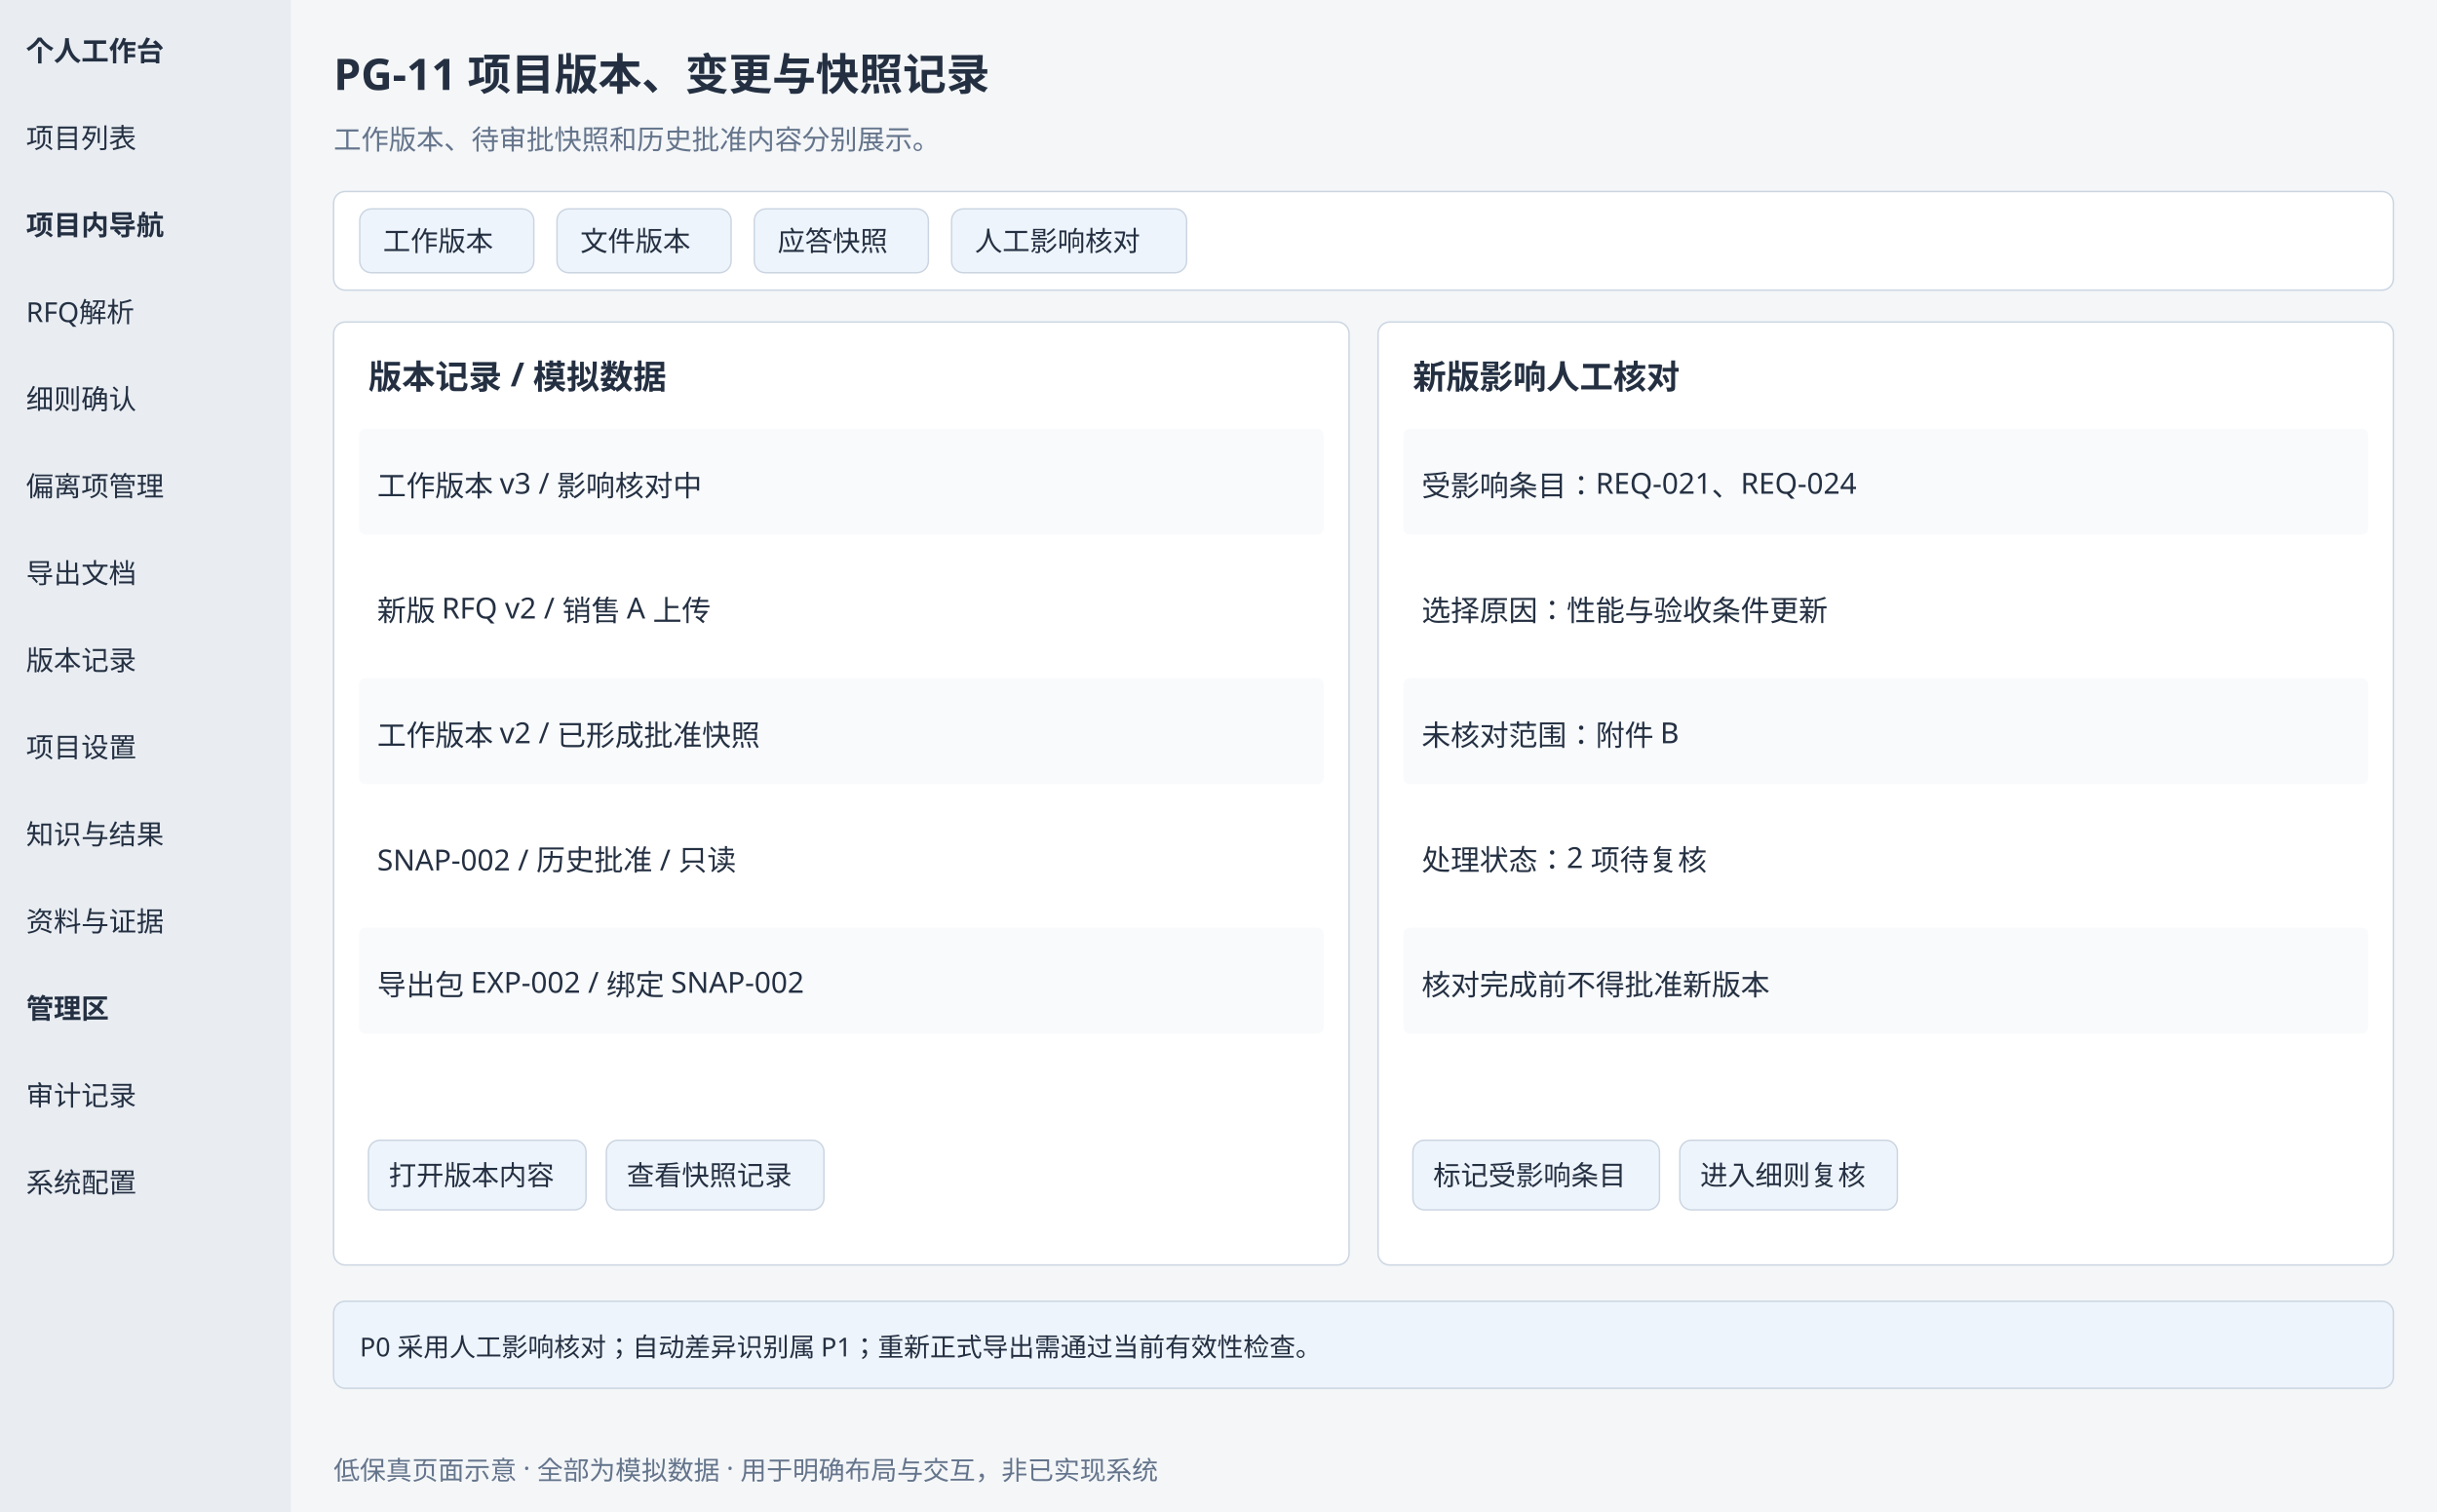
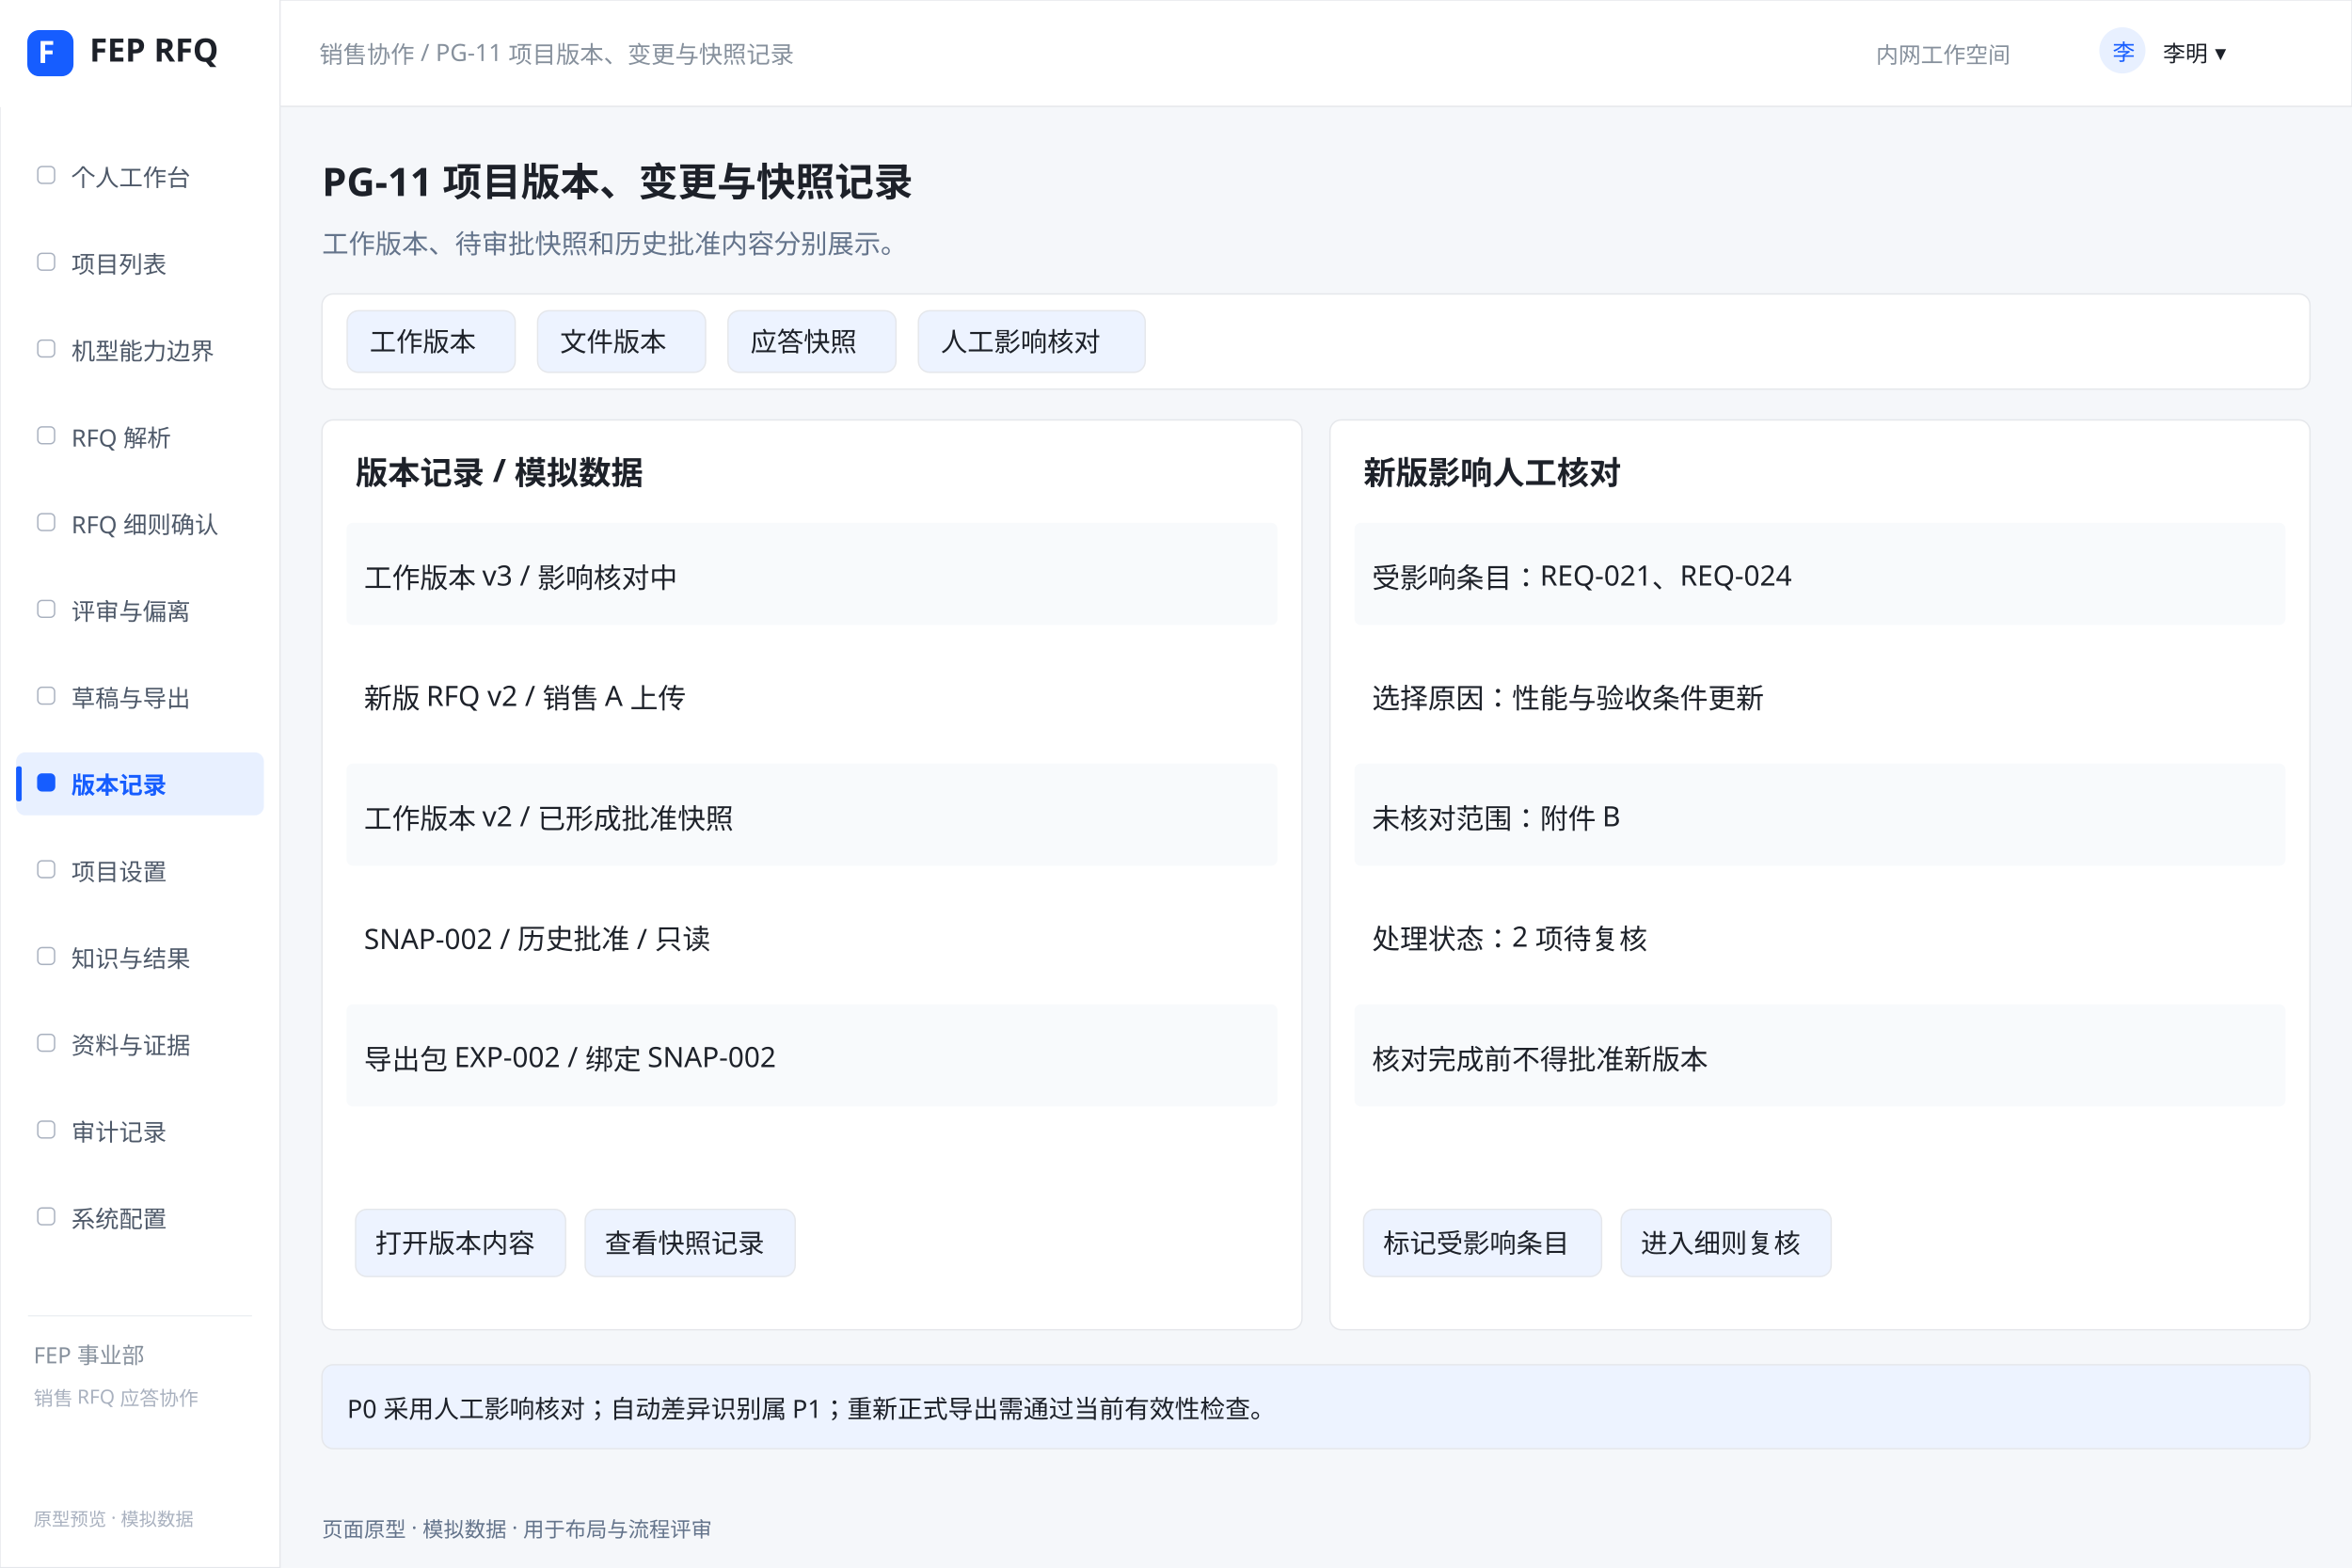
- <svg xmlns="http://www.w3.org/2000/svg" width="1680" height="1042" viewBox="0 78 1680 1042">
-   <rect x="0" y="0" width="1680" height="1120" rx="0" fill="#f4f6f8" stroke="#f4f6f8" />
-   <rect x="0" y="78" width="200" height="1042" rx="0" fill="#e9edf2" stroke="#e9edf2" />
-   <text x="18" y="120" font-family="PingFang SC,Microsoft YaHei,sans-serif" font-size="19" font-weight="600" fill="#243042">个人工作台</text>
-   <text x="18" y="180" font-family="PingFang SC,Microsoft YaHei,sans-serif" font-size="19" font-weight="400" fill="#243042">项目列表</text>
-   <text x="18" y="240" font-family="PingFang SC,Microsoft YaHei,sans-serif" font-size="19" font-weight="600" fill="#243042">项目内导航</text>
-   <text x="18" y="300" font-family="PingFang SC,Microsoft YaHei,sans-serif" font-size="19" font-weight="400" fill="#243042">  RFQ解析</text>
-   <text x="18" y="360" font-family="PingFang SC,Microsoft YaHei,sans-serif" font-size="19" font-weight="400" fill="#243042">  细则确认</text>
-   <text x="18" y="420" font-family="PingFang SC,Microsoft YaHei,sans-serif" font-size="19" font-weight="400" fill="#243042">  偏离项管理</text>
-   <text x="18" y="480" font-family="PingFang SC,Microsoft YaHei,sans-serif" font-size="19" font-weight="400" fill="#243042">  导出文档</text>
-   <text x="18" y="540" font-family="PingFang SC,Microsoft YaHei,sans-serif" font-size="19" font-weight="400" fill="#243042">  版本记录</text>
-   <text x="18" y="600" font-family="PingFang SC,Microsoft YaHei,sans-serif" font-size="19" font-weight="400" fill="#243042">  项目设置</text>
-   <text x="18" y="660" font-family="PingFang SC,Microsoft YaHei,sans-serif" font-size="19" font-weight="400" fill="#243042">知识与结果</text>
-   <text x="18" y="720" font-family="PingFang SC,Microsoft YaHei,sans-serif" font-size="19" font-weight="400" fill="#243042">资料与证据</text>
-   <text x="18" y="780" font-family="PingFang SC,Microsoft YaHei,sans-serif" font-size="19" font-weight="600" fill="#243042">管理区</text>
-   <text x="18" y="840" font-family="PingFang SC,Microsoft YaHei,sans-serif" font-size="19" font-weight="400" fill="#243042">  审计记录</text>
-   <text x="18" y="900" font-family="PingFang SC,Microsoft YaHei,sans-serif" font-size="19" font-weight="400" fill="#243042">  系统配置</text>
-   <text x="230" y="140" font-family="PingFang SC,Microsoft YaHei,sans-serif" font-size="30" font-weight="600" fill="#243042">PG-11  项目版本、变更与快照记录</text>
+ <svg xmlns="http://www.w3.org/2000/svg" width="1680" height="1120" viewBox="0 0 1680 1120">
+   <rect x="0" y="0" width="1680" height="1120" rx="0" fill="#f5f7fa" stroke="#f5f7fa" />
+   <rect x="0" y="0" width="200" height="1120" rx="0" fill="#ffffff" stroke="#e5e7eb" />
+   <rect x="0" y="0" width="200" height="76" rx="0" fill="#ffffff" stroke="#ffffff" />
+   <rect x="20" y="22" width="32" height="32" rx="8" fill="#165dff" stroke="#165dff" />
+   <text x="27" y="45" font-family="PingFang SC,Microsoft YaHei,sans-serif" font-size="22" font-weight="600" fill="#fff">F</text>
+   <text x="64" y="44" font-family="PingFang SC,Microsoft YaHei,sans-serif" font-size="23" font-weight="600" fill="#1d2129">FEP RFQ</text>
+   <rect x="200" y="0" width="1480" height="76" rx="0" fill="#ffffff" stroke="#e5e7eb" />
+   <text x="228" y="45" font-family="PingFang SC,Microsoft YaHei,sans-serif" font-size="17" font-weight="400" fill="#86909c">销售协作  /  PG-11  项目版本、变更与快照记录</text>
+   <text x="1340" y="45" font-family="PingFang SC,Microsoft YaHei,sans-serif" font-size="16" font-weight="400" fill="#86909c">内网工作空间</text>
+   <rect x="1500" y="20" width="32" height="32" rx="16" fill="#e8f0ff" stroke="#e8f0ff" />
+   <text x="1509" y="43" font-family="PingFang SC,Microsoft YaHei,sans-serif" font-size="16" font-weight="400" fill="#165dff">李</text>
+   <text x="1545" y="44" font-family="PingFang SC,Microsoft YaHei,sans-serif" font-size="16" font-weight="400" fill="#1d2129">李明  ▾</text>
+   <a href="pg08-workbench.svg">
+     <rect x="27" y="119" width="12" height="12" rx="3" fill="#ffffff" stroke="#a9b1bf" />
+     <text x="51" y="133" font-family="PingFang SC,Microsoft YaHei,sans-serif" font-size="17" font-weight="400" fill="#4e5969">个人工作台</text>
+   </a>
+   <a href="pg01-projects.svg">
+     <rect x="27" y="181" width="12" height="12" rx="3" fill="#ffffff" stroke="#a9b1bf" />
+     <text x="51" y="195" font-family="PingFang SC,Microsoft YaHei,sans-serif" font-size="17" font-weight="400" fill="#4e5969">项目列表</text>
+   </a>
+   <a href="pg14-model-capabilities.svg">
+     <rect x="27" y="243" width="12" height="12" rx="3" fill="#ffffff" stroke="#a9b1bf" />
+     <text x="51" y="257" font-family="PingFang SC,Microsoft YaHei,sans-serif" font-size="17" font-weight="400" fill="#4e5969">机型能力边界</text>
+   </a>
+   <a href="pg02-documents.svg">
+     <rect x="27" y="305" width="12" height="12" rx="3" fill="#ffffff" stroke="#a9b1bf" />
+     <text x="51" y="319" font-family="PingFang SC,Microsoft YaHei,sans-serif" font-size="17" font-weight="400" fill="#4e5969">RFQ 解析</text>
+   </a>
+   <a href="pg03-response-workbench.svg">
+     <rect x="27" y="367" width="12" height="12" rx="3" fill="#ffffff" stroke="#a9b1bf" />
+     <text x="51" y="381" font-family="PingFang SC,Microsoft YaHei,sans-serif" font-size="17" font-weight="400" fill="#4e5969">RFQ 细则确认</text>
+   </a>
+   <a href="pg04-reviews.svg">
+     <rect x="27" y="429" width="12" height="12" rx="3" fill="#ffffff" stroke="#a9b1bf" />
+     <text x="51" y="443" font-family="PingFang SC,Microsoft YaHei,sans-serif" font-size="17" font-weight="400" fill="#4e5969">评审与偏离</text>
+   </a>
+   <a href="pg05-export.svg">
+     <rect x="27" y="491" width="12" height="12" rx="3" fill="#ffffff" stroke="#a9b1bf" />
+     <text x="51" y="505" font-family="PingFang SC,Microsoft YaHei,sans-serif" font-size="17" font-weight="400" fill="#4e5969">草稿与导出</text>
+   </a>
+   <a href="pg11-versions.svg">
+     <rect x="12" y="538" width="176" height="44" rx="6" fill="#e8f0ff" stroke="#e8f0ff" />
+     <rect x="12" y="548" width="3" height="24" rx="1" fill="#165dff" stroke="#165dff" />
+     <rect x="27" y="553" width="12" height="12" rx="3" fill="#165dff" stroke="#165dff" />
+     <text x="51" y="567" font-family="PingFang SC,Microsoft YaHei,sans-serif" font-size="17" font-weight="600" fill="#165dff">版本记录</text>
+   </a>
+   <a href="pg09-project-settings.svg">
+     <rect x="27" y="615" width="12" height="12" rx="3" fill="#ffffff" stroke="#a9b1bf" />
+     <text x="51" y="629" font-family="PingFang SC,Microsoft YaHei,sans-serif" font-size="17" font-weight="400" fill="#4e5969">项目设置</text>
+   </a>
+   <a href="pg06-knowledge.svg">
+     <rect x="27" y="677" width="12" height="12" rx="3" fill="#ffffff" stroke="#a9b1bf" />
+     <text x="51" y="691" font-family="PingFang SC,Microsoft YaHei,sans-serif" font-size="17" font-weight="400" fill="#4e5969">知识与结果</text>
+   </a>
+   <a href="pg10-evidence.svg">
+     <rect x="27" y="739" width="12" height="12" rx="3" fill="#ffffff" stroke="#a9b1bf" />
+     <text x="51" y="753" font-family="PingFang SC,Microsoft YaHei,sans-serif" font-size="17" font-weight="400" fill="#4e5969">资料与证据</text>
+   </a>
+   <a href="pg12-audit.svg">
+     <rect x="27" y="801" width="12" height="12" rx="3" fill="#ffffff" stroke="#a9b1bf" />
+     <text x="51" y="815" font-family="PingFang SC,Microsoft YaHei,sans-serif" font-size="17" font-weight="400" fill="#4e5969">审计记录</text>
+   </a>
+   <a href="pg13-admin.svg">
+     <rect x="27" y="863" width="12" height="12" rx="3" fill="#ffffff" stroke="#a9b1bf" />
+     <text x="51" y="877" font-family="PingFang SC,Microsoft YaHei,sans-serif" font-size="17" font-weight="400" fill="#4e5969">系统配置</text>
+   </a>
+   <path d="M20 940h160" stroke="#edf0f3" />
+   <text x="24" y="974" font-family="PingFang SC,Microsoft YaHei,sans-serif" font-size="16" font-weight="400" fill="#86909c">FEP 事业部</text>
+   <text x="24" y="1004" font-family="PingFang SC,Microsoft YaHei,sans-serif" font-size="14" font-weight="400" fill="#a9b1bf">销售 RFQ 应答协作</text>
+   <text x="24" y="1090" font-family="PingFang SC,Microsoft YaHei,sans-serif" font-size="13" font-weight="400" fill="#a9b1bf">原型预览 · 模拟数据</text>
+   <text x="230" y="140" font-family="PingFang SC,Microsoft YaHei,sans-serif" font-size="28" font-weight="600" fill="#1d2129">PG-11  项目版本、变更与快照记录</text>
  <text x="230" y="181" font-family="PingFang SC,Microsoft YaHei,sans-serif" font-size="19" font-weight="400" fill="#64748b">工作版本、待审批快照和历史批准内容分别展示。</text>
-   <rect x="230" y="210" width="1420" height="68" rx="8" fill="#ffffff" stroke="#cbd5e1" />
-   <rect x="248" y="222" width="120" height="44" rx="8" fill="#eef4fb" stroke="#cbd5e1" />
-   <text x="264" y="251" font-family="PingFang SC,Microsoft YaHei,sans-serif" font-size="19" font-weight="400" fill="#243042">工作版本</text>
-   <rect x="384" y="222" width="120" height="44" rx="8" fill="#eef4fb" stroke="#cbd5e1" />
-   <text x="400" y="251" font-family="PingFang SC,Microsoft YaHei,sans-serif" font-size="19" font-weight="400" fill="#243042">文件版本</text>
-   <rect x="520" y="222" width="120" height="44" rx="8" fill="#eef4fb" stroke="#cbd5e1" />
-   <text x="536" y="251" font-family="PingFang SC,Microsoft YaHei,sans-serif" font-size="19" font-weight="400" fill="#243042">应答快照</text>
-   <rect x="656" y="222" width="162" height="44" rx="8" fill="#eef4fb" stroke="#cbd5e1" />
-   <text x="672" y="251" font-family="PingFang SC,Microsoft YaHei,sans-serif" font-size="19" font-weight="400" fill="#243042">人工影响核对</text>
-   <rect x="230" y="300" width="700" height="650" rx="8" fill="#ffffff" stroke="#cbd5e1" />
-   <text x="254" y="346" font-family="PingFang SC,Microsoft YaHei,sans-serif" font-size="23" font-weight="600" fill="#243042">版本记录  /  模拟数据</text>
+   <rect x="230" y="210" width="1420" height="68" rx="8" fill="#ffffff" stroke="#e5e7eb" />
+   <rect x="248" y="222" width="120" height="44" rx="8" fill="#edf3ff" stroke="#e5e7eb" />
+   <text x="264" y="251" font-family="PingFang SC,Microsoft YaHei,sans-serif" font-size="19" font-weight="400" fill="#1d2129">工作版本</text>
+   <rect x="384" y="222" width="120" height="44" rx="8" fill="#edf3ff" stroke="#e5e7eb" />
+   <text x="400" y="251" font-family="PingFang SC,Microsoft YaHei,sans-serif" font-size="19" font-weight="400" fill="#1d2129">文件版本</text>
+   <rect x="520" y="222" width="120" height="44" rx="8" fill="#edf3ff" stroke="#e5e7eb" />
+   <text x="536" y="251" font-family="PingFang SC,Microsoft YaHei,sans-serif" font-size="19" font-weight="400" fill="#1d2129">应答快照</text>
+   <rect x="656" y="222" width="162" height="44" rx="8" fill="#edf3ff" stroke="#e5e7eb" />
+   <text x="672" y="251" font-family="PingFang SC,Microsoft YaHei,sans-serif" font-size="19" font-weight="400" fill="#1d2129">人工影响核对</text>
+   <rect x="230" y="300" width="700" height="650" rx="8" fill="#ffffff" stroke="#e5e7eb" />
+   <text x="254" y="346" font-family="PingFang SC,Microsoft YaHei,sans-serif" font-size="23" font-weight="600" fill="#1d2129">版本记录  /  模拟数据</text>
  <rect x="248" y="374" width="664" height="72" rx="4" fill="#f8fafc" stroke="#f8fafc" />
-   <text x="260" y="420" font-family="PingFang SC,Microsoft YaHei,sans-serif" font-size="20" font-weight="400" fill="#243042">工作版本 v3  /  影响核对中</text>
-   <text x="260" y="506" font-family="PingFang SC,Microsoft YaHei,sans-serif" font-size="20" font-weight="400" fill="#243042">新版 RFQ v2  /  销售 A 上传</text>
+   <text x="260" y="420" font-family="PingFang SC,Microsoft YaHei,sans-serif" font-size="20" font-weight="400" fill="#1d2129">工作版本 v3  /  影响核对中</text>
+   <text x="260" y="506" font-family="PingFang SC,Microsoft YaHei,sans-serif" font-size="20" font-weight="400" fill="#1d2129">新版 RFQ v2  /  销售 A 上传</text>
  <rect x="248" y="546" width="664" height="72" rx="4" fill="#f8fafc" stroke="#f8fafc" />
-   <text x="260" y="592" font-family="PingFang SC,Microsoft YaHei,sans-serif" font-size="20" font-weight="400" fill="#243042">工作版本 v2  /  已形成批准快照</text>
-   <text x="260" y="678" font-family="PingFang SC,Microsoft YaHei,sans-serif" font-size="20" font-weight="400" fill="#243042">SNAP-002  /  历史批准  /  只读</text>
+   <text x="260" y="592" font-family="PingFang SC,Microsoft YaHei,sans-serif" font-size="20" font-weight="400" fill="#1d2129">工作版本 v2  /  已形成批准快照</text>
+   <text x="260" y="678" font-family="PingFang SC,Microsoft YaHei,sans-serif" font-size="20" font-weight="400" fill="#1d2129">SNAP-002  /  历史批准  /  只读</text>
  <rect x="248" y="718" width="664" height="72" rx="4" fill="#f8fafc" stroke="#f8fafc" />
-   <text x="260" y="764" font-family="PingFang SC,Microsoft YaHei,sans-serif" font-size="20" font-weight="400" fill="#243042">导出包 EXP-002  /  绑定 SNAP-002</text>
-   <rect x="254" y="864" width="150" height="48" rx="8" fill="#eef4fb" stroke="#cbd5e1" />
-   <text x="268" y="895" font-family="PingFang SC,Microsoft YaHei,sans-serif" font-size="19" font-weight="400" fill="#243042">打开版本内容</text>
-   <rect x="418" y="864" width="150" height="48" rx="8" fill="#eef4fb" stroke="#cbd5e1" />
-   <text x="432" y="895" font-family="PingFang SC,Microsoft YaHei,sans-serif" font-size="19" font-weight="400" fill="#243042">查看快照记录</text>
-   <rect x="950" y="300" width="700" height="650" rx="8" fill="#ffffff" stroke="#cbd5e1" />
-   <text x="974" y="346" font-family="PingFang SC,Microsoft YaHei,sans-serif" font-size="23" font-weight="600" fill="#243042">新版影响人工核对</text>
+   <text x="260" y="764" font-family="PingFang SC,Microsoft YaHei,sans-serif" font-size="20" font-weight="400" fill="#1d2129">导出包 EXP-002  /  绑定 SNAP-002</text>
+   <rect x="254" y="864" width="150" height="48" rx="8" fill="#edf3ff" stroke="#e5e7eb" />
+   <text x="268" y="895" font-family="PingFang SC,Microsoft YaHei,sans-serif" font-size="19" font-weight="400" fill="#1d2129">打开版本内容</text>
+   <rect x="418" y="864" width="150" height="48" rx="8" fill="#edf3ff" stroke="#e5e7eb" />
+   <text x="432" y="895" font-family="PingFang SC,Microsoft YaHei,sans-serif" font-size="19" font-weight="400" fill="#1d2129">查看快照记录</text>
+   <rect x="950" y="300" width="700" height="650" rx="8" fill="#ffffff" stroke="#e5e7eb" />
+   <text x="974" y="346" font-family="PingFang SC,Microsoft YaHei,sans-serif" font-size="23" font-weight="600" fill="#1d2129">新版影响人工核对</text>
  <rect x="968" y="374" width="664" height="72" rx="4" fill="#f8fafc" stroke="#f8fafc" />
-   <text x="980" y="420" font-family="PingFang SC,Microsoft YaHei,sans-serif" font-size="20" font-weight="400" fill="#243042">受影响条目：REQ-021、REQ-024</text>
-   <text x="980" y="506" font-family="PingFang SC,Microsoft YaHei,sans-serif" font-size="20" font-weight="400" fill="#243042">选择原因：性能与验收条件更新</text>
+   <text x="980" y="420" font-family="PingFang SC,Microsoft YaHei,sans-serif" font-size="20" font-weight="400" fill="#1d2129">受影响条目：REQ-021、REQ-024</text>
+   <text x="980" y="506" font-family="PingFang SC,Microsoft YaHei,sans-serif" font-size="20" font-weight="400" fill="#1d2129">选择原因：性能与验收条件更新</text>
  <rect x="968" y="546" width="664" height="72" rx="4" fill="#f8fafc" stroke="#f8fafc" />
-   <text x="980" y="592" font-family="PingFang SC,Microsoft YaHei,sans-serif" font-size="20" font-weight="400" fill="#243042">未核对范围：附件 B</text>
-   <text x="980" y="678" font-family="PingFang SC,Microsoft YaHei,sans-serif" font-size="20" font-weight="400" fill="#243042">处理状态：2 项待复核</text>
+   <text x="980" y="592" font-family="PingFang SC,Microsoft YaHei,sans-serif" font-size="20" font-weight="400" fill="#1d2129">未核对范围：附件 B</text>
+   <text x="980" y="678" font-family="PingFang SC,Microsoft YaHei,sans-serif" font-size="20" font-weight="400" fill="#1d2129">处理状态：2 项待复核</text>
  <rect x="968" y="718" width="664" height="72" rx="4" fill="#f8fafc" stroke="#f8fafc" />
-   <text x="980" y="764" font-family="PingFang SC,Microsoft YaHei,sans-serif" font-size="20" font-weight="400" fill="#243042">核对完成前不得批准新版本</text>
-   <rect x="974" y="864" width="170" height="48" rx="8" fill="#eef4fb" stroke="#cbd5e1" />
-   <text x="988" y="895" font-family="PingFang SC,Microsoft YaHei,sans-serif" font-size="19" font-weight="400" fill="#243042">标记受影响条目</text>
-   <rect x="1158" y="864" width="150" height="48" rx="8" fill="#eef4fb" stroke="#cbd5e1" />
-   <text x="1172" y="895" font-family="PingFang SC,Microsoft YaHei,sans-serif" font-size="19" font-weight="400" fill="#243042">进入细则复核</text>
-   <rect x="230" y="975" width="1420" height="60" rx="8" fill="#eef4fb" stroke="#cbd5e1" />
-   <text x="248" y="1013" font-family="PingFang SC,Microsoft YaHei,sans-serif" font-size="18" font-weight="400" fill="#243042">P0 采用人工影响核对；自动差异识别属 P1；重新正式导出需通过当前有效性检查。</text>
-   <text x="230" y="1098" font-family="PingFang SC,Microsoft YaHei,sans-serif" font-size="18" font-weight="400" fill="#64748b">低保真页面示意 · 全部为模拟数据 · 用于明确布局与交互，非已实现系统</text>
+   <text x="980" y="764" font-family="PingFang SC,Microsoft YaHei,sans-serif" font-size="20" font-weight="400" fill="#1d2129">核对完成前不得批准新版本</text>
+   <rect x="974" y="864" width="170" height="48" rx="8" fill="#edf3ff" stroke="#e5e7eb" />
+   <text x="988" y="895" font-family="PingFang SC,Microsoft YaHei,sans-serif" font-size="19" font-weight="400" fill="#1d2129">标记受影响条目</text>
+   <rect x="1158" y="864" width="150" height="48" rx="8" fill="#edf3ff" stroke="#e5e7eb" />
+   <text x="1172" y="895" font-family="PingFang SC,Microsoft YaHei,sans-serif" font-size="19" font-weight="400" fill="#1d2129">进入细则复核</text>
+   <rect x="230" y="975" width="1420" height="60" rx="8" fill="#edf3ff" stroke="#e5e7eb" />
+   <text x="248" y="1013" font-family="PingFang SC,Microsoft YaHei,sans-serif" font-size="18" font-weight="400" fill="#1d2129">P0 采用人工影响核对；自动差异识别属 P1；重新正式导出需通过当前有效性检查。</text>
+   <text x="230" y="1098" font-family="PingFang SC,Microsoft YaHei,sans-serif" font-size="15" font-weight="400" fill="#64748b">页面原型 · 模拟数据 · 用于布局与流程评审</text>
</svg>
